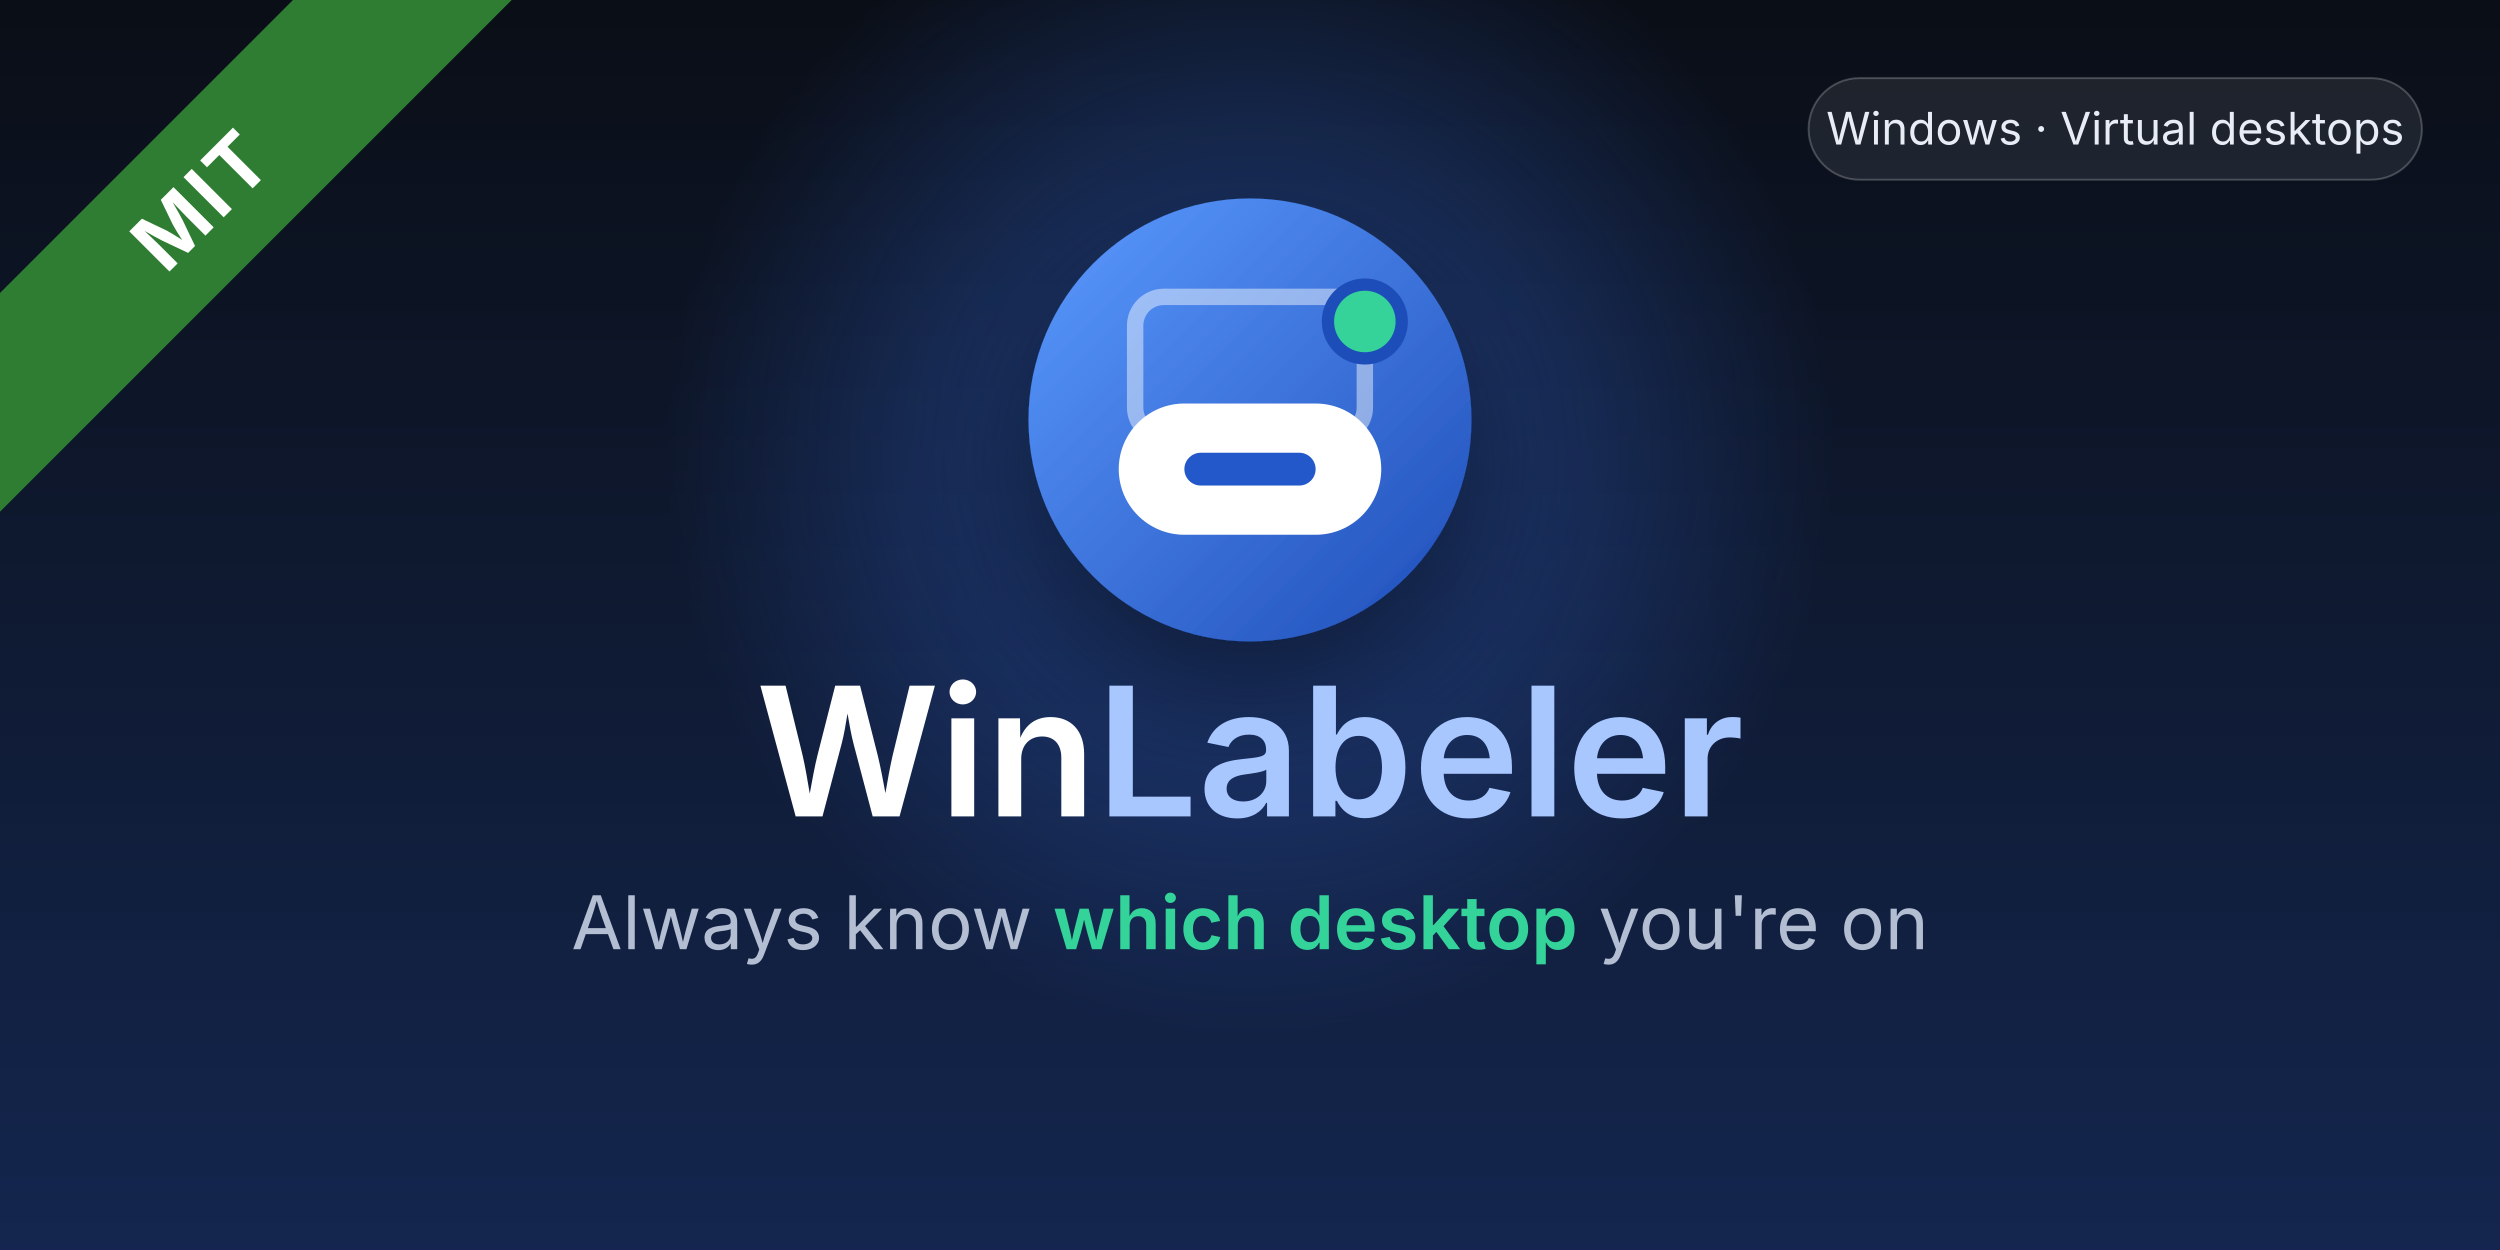
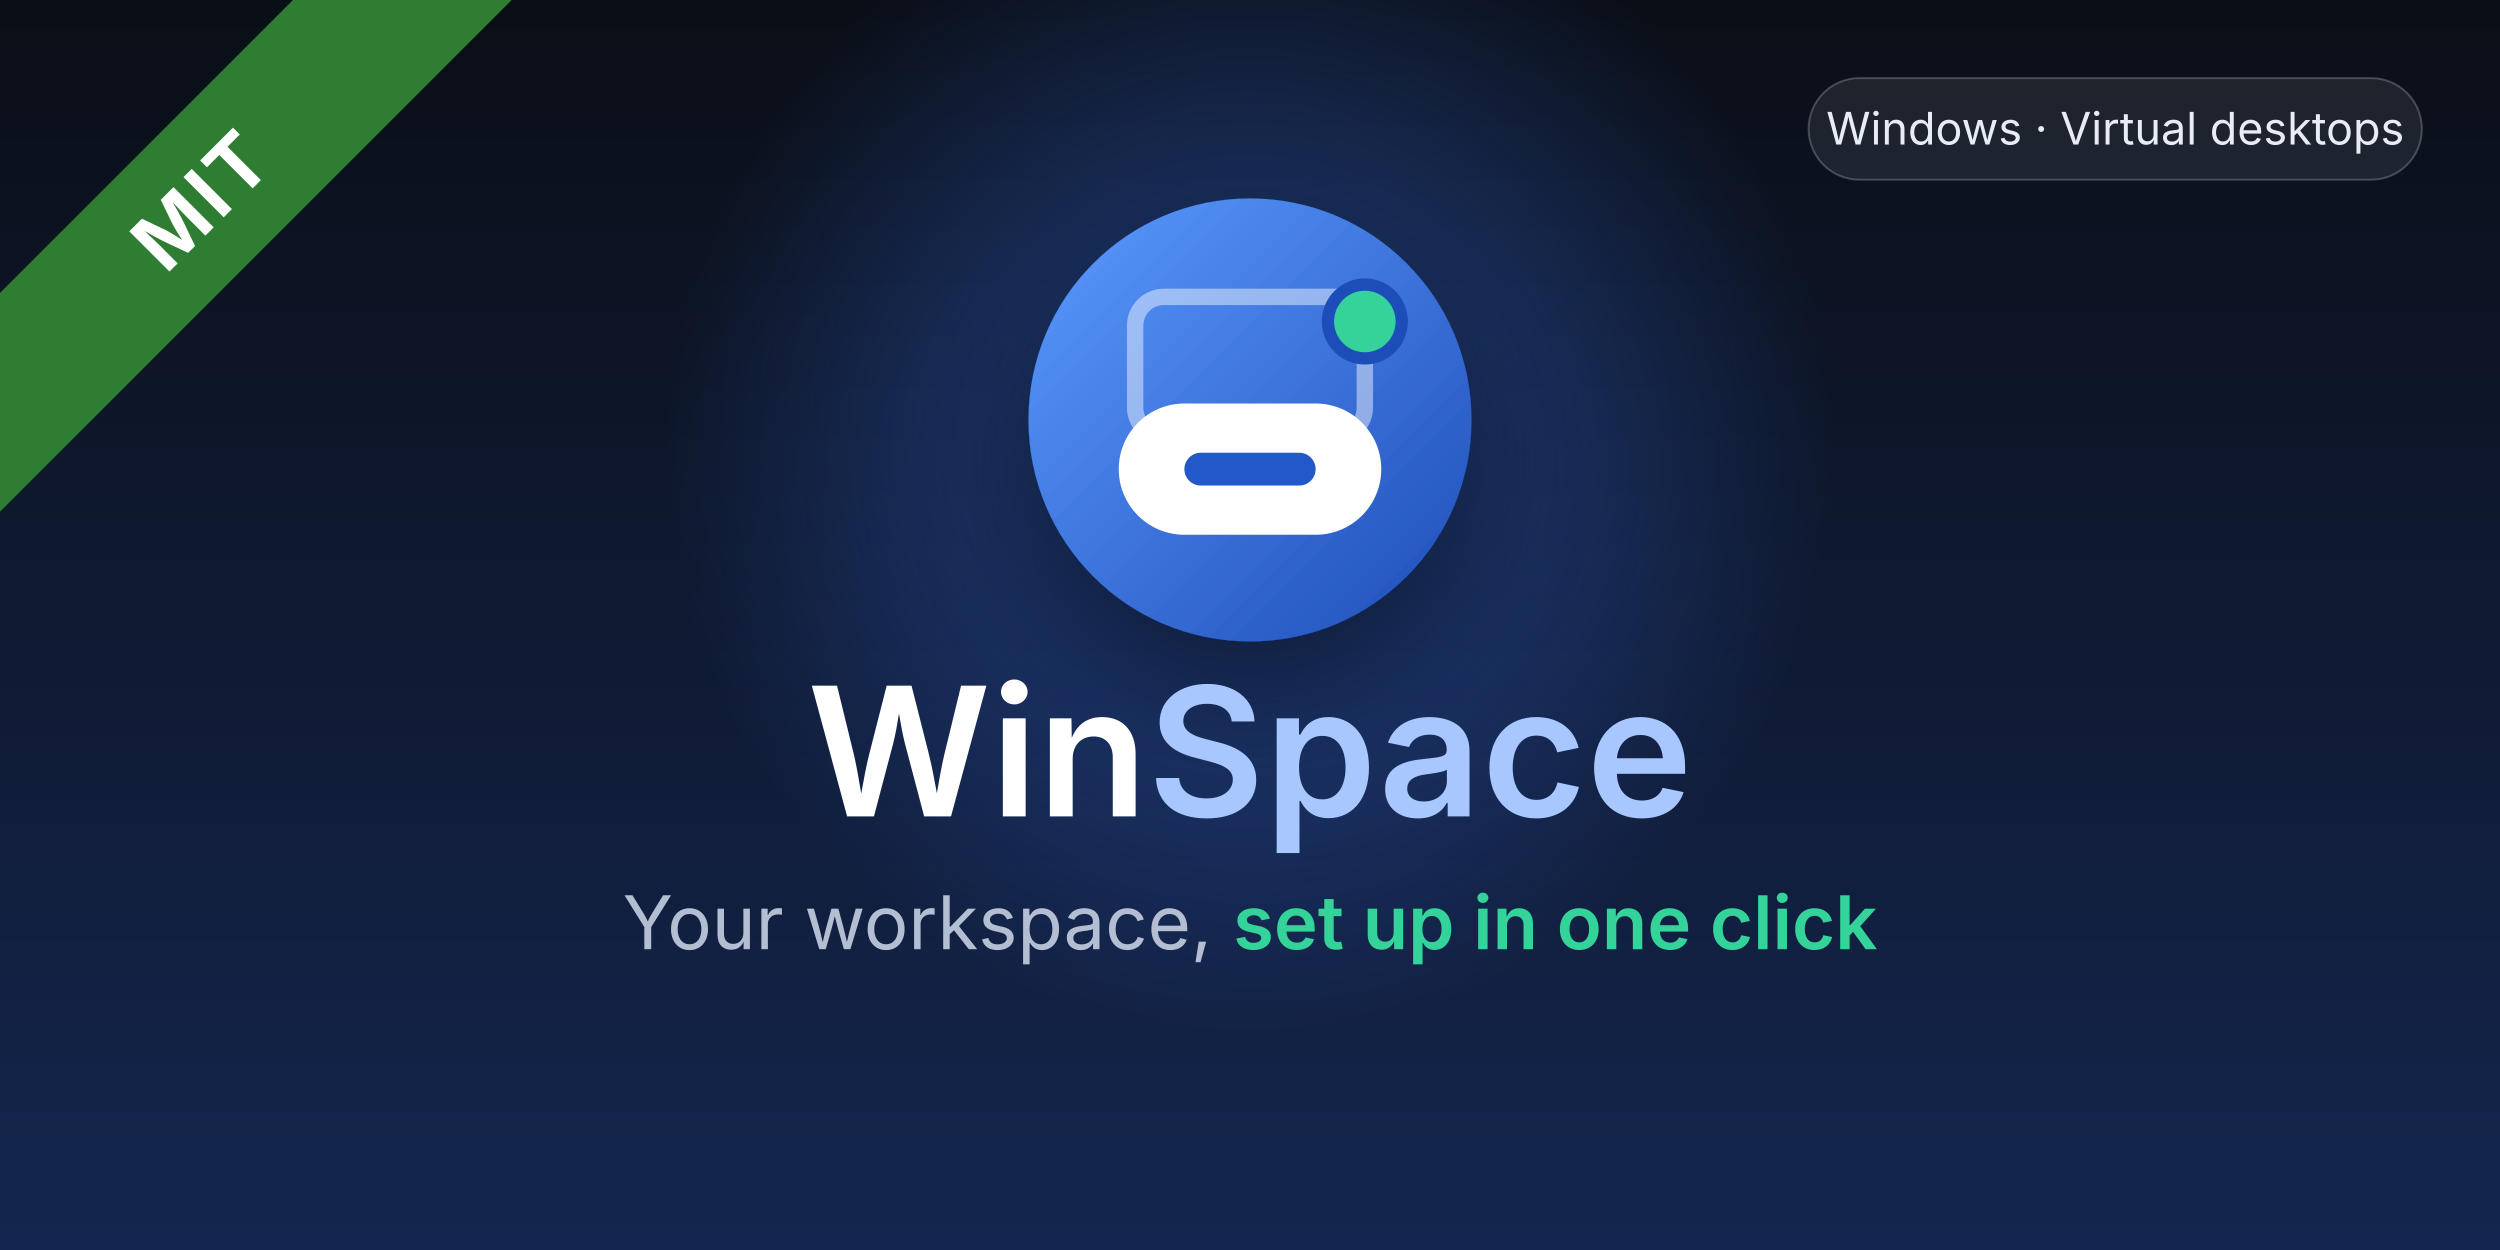
<svg xmlns="http://www.w3.org/2000/svg" width="1280" height="640" viewBox="0 0 1280 640">
  <defs>
    <linearGradient id="bg" x1="0" y1="0" x2="0" y2="1">
      <stop offset="0" stop-color="#0A0E16" />
      <stop offset="1" stop-color="#14264F" />
    </linearGradient>
    <radialGradient id="glow" cx=".5" cy=".5" r=".5">
      <stop offset="0" stop-color="#3C7BFF" stop-opacity=".45" />
      <stop offset="1" stop-color="#3C7BFF" stop-opacity="0" />
    </radialGradient>
    <linearGradient id="lg" x1="0" y1="0" x2="1" y2="1">
      <stop offset="0" stop-color="#5B9BFF" />
      <stop offset="1" stop-color="#1F4DB8" />
    </linearGradient>
    <filter id="sh" x="-30%" y="-30%" width="160%" height="170%">
      <feDropShadow dx="0" dy="14" stdDeviation="16" flood-color="#000" flood-opacity=".5" />
    </filter>
  </defs>
  <rect width="1280" height="640" fill="url(#bg)" />
  <circle cx="640" cy="230" r="300" fill="url(#glow)" />
  <g filter="url(#sh)" transform="translate(640 215) scale(2.1) translate(-54 -54)">
    <circle cx="54" cy="54" r="54" fill="url(#lg)" />
    <rect x="26" y="24" width="56" height="34" rx="7" fill="none" stroke="#fff" stroke-opacity=".45" stroke-width="4" />
    <rect x="22" y="50" width="64" height="32" rx="16" fill="#fff" />
    <rect x="38" y="62" width="32" height="8" rx="4" fill="#2459C9" />
    <circle cx="82" cy="30" r="9" fill="#34D399" stroke="#1F4DB8" stroke-width="3" />
  </g>
-   <text x="640" y="418" text-anchor="middle" font-family="'Segoe UI','Inter',Arial,sans-serif" font-size="92" font-weight="600" fill="#fff">Win<tspan fill="#A9C7FF">Labeler</tspan>
+   <text x="640" y="418" text-anchor="middle" font-family="'Segoe UI','Inter',Arial,sans-serif" font-size="92" font-weight="600" fill="#fff">Win<tspan fill="#A9C7FF">Space</tspan>
  </text>
-   <text x="640" y="486" text-anchor="middle" font-family="'Segoe UI','Inter',Arial,sans-serif" font-size="38" fill="#B4BED2">Always know <tspan fill="#34D399" font-weight="600">which desktop</tspan> you're on</text>
+   <text x="640" y="486" text-anchor="middle" font-family="'Segoe UI','Inter',Arial,sans-serif" font-size="38" fill="#B4BED2">Your workspace, <tspan fill="#34D399" font-weight="600">set up in one click</tspan>
+   </text>
  <rect x="926" y="40" width="314" height="52" rx="26" fill="#ffffff" fill-opacity=".08" stroke="#ffffff" stroke-opacity=".22" />
  <text x="1083" y="74" text-anchor="middle" font-family="'Segoe UI','Inter',Arial,sans-serif" font-size="23" fill="#E8ECF4">Windows · Virtual desktops</text>
  <polygon points="0,150 150,0 262,0 0,262" fill="#2E7D32" />
  <text transform="translate(103 103) rotate(-45)" text-anchor="middle" font-family="'Segoe UI','Inter',Arial,sans-serif" font-size="40" font-weight="700" fill="#fff" dy="14" letter-spacing="2">MIT</text>
</svg>
